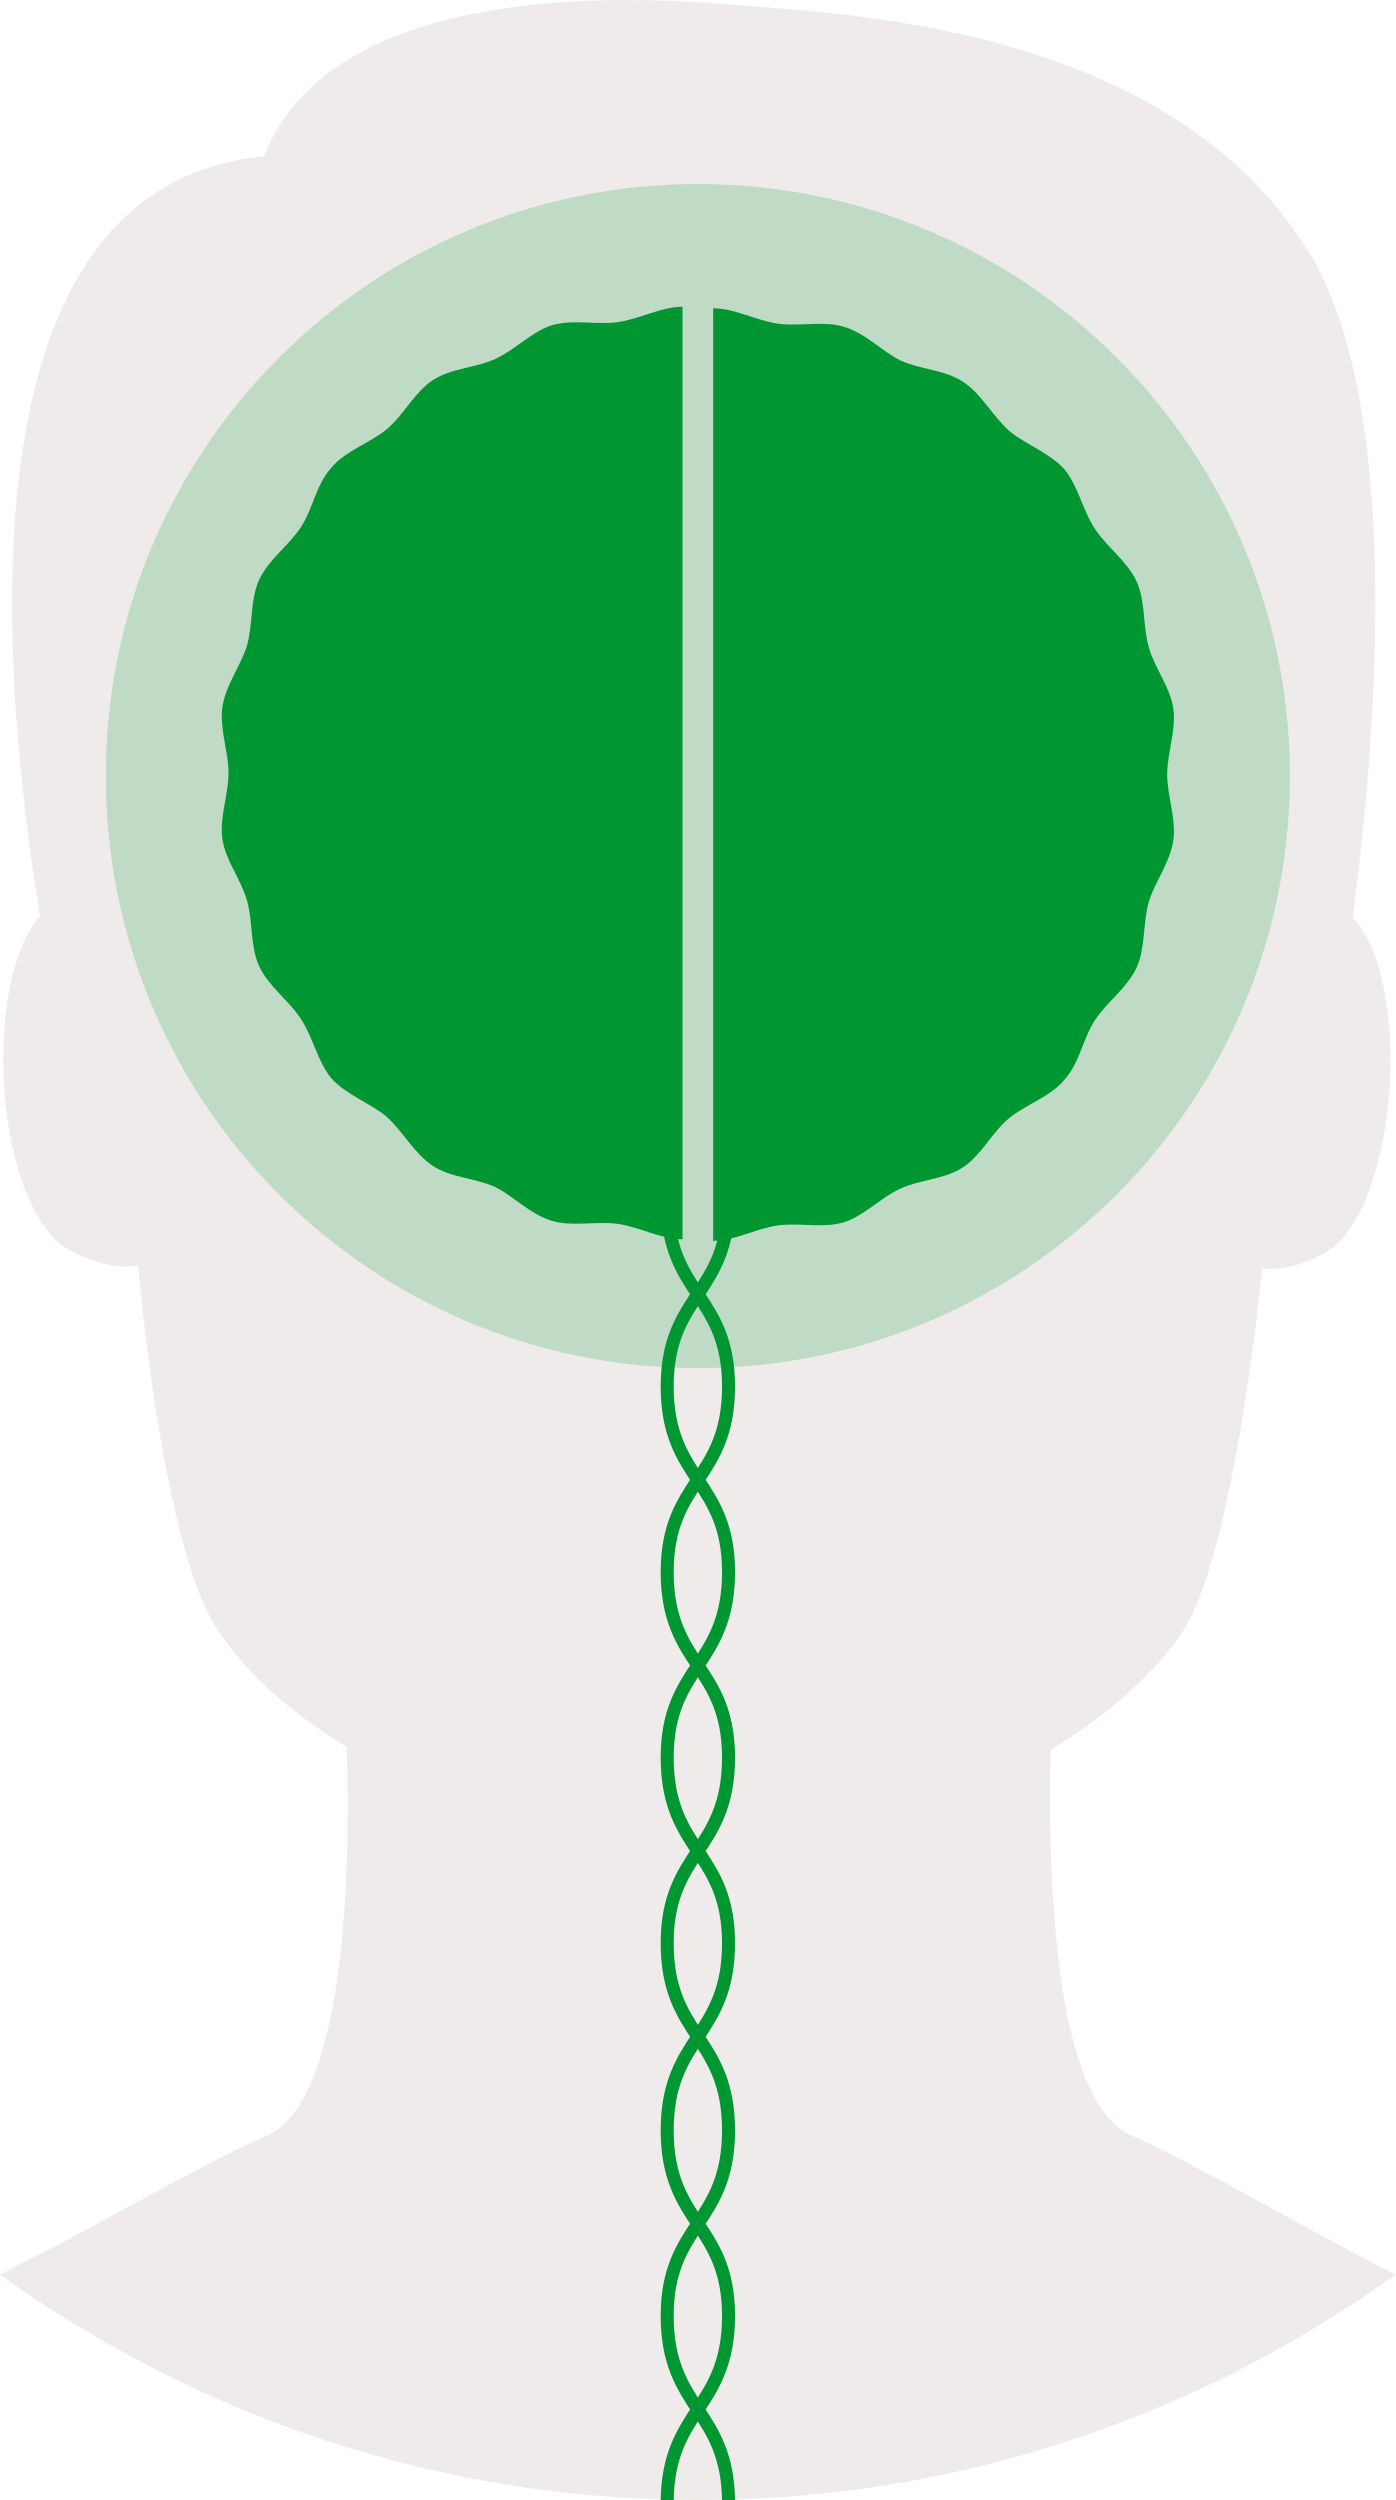
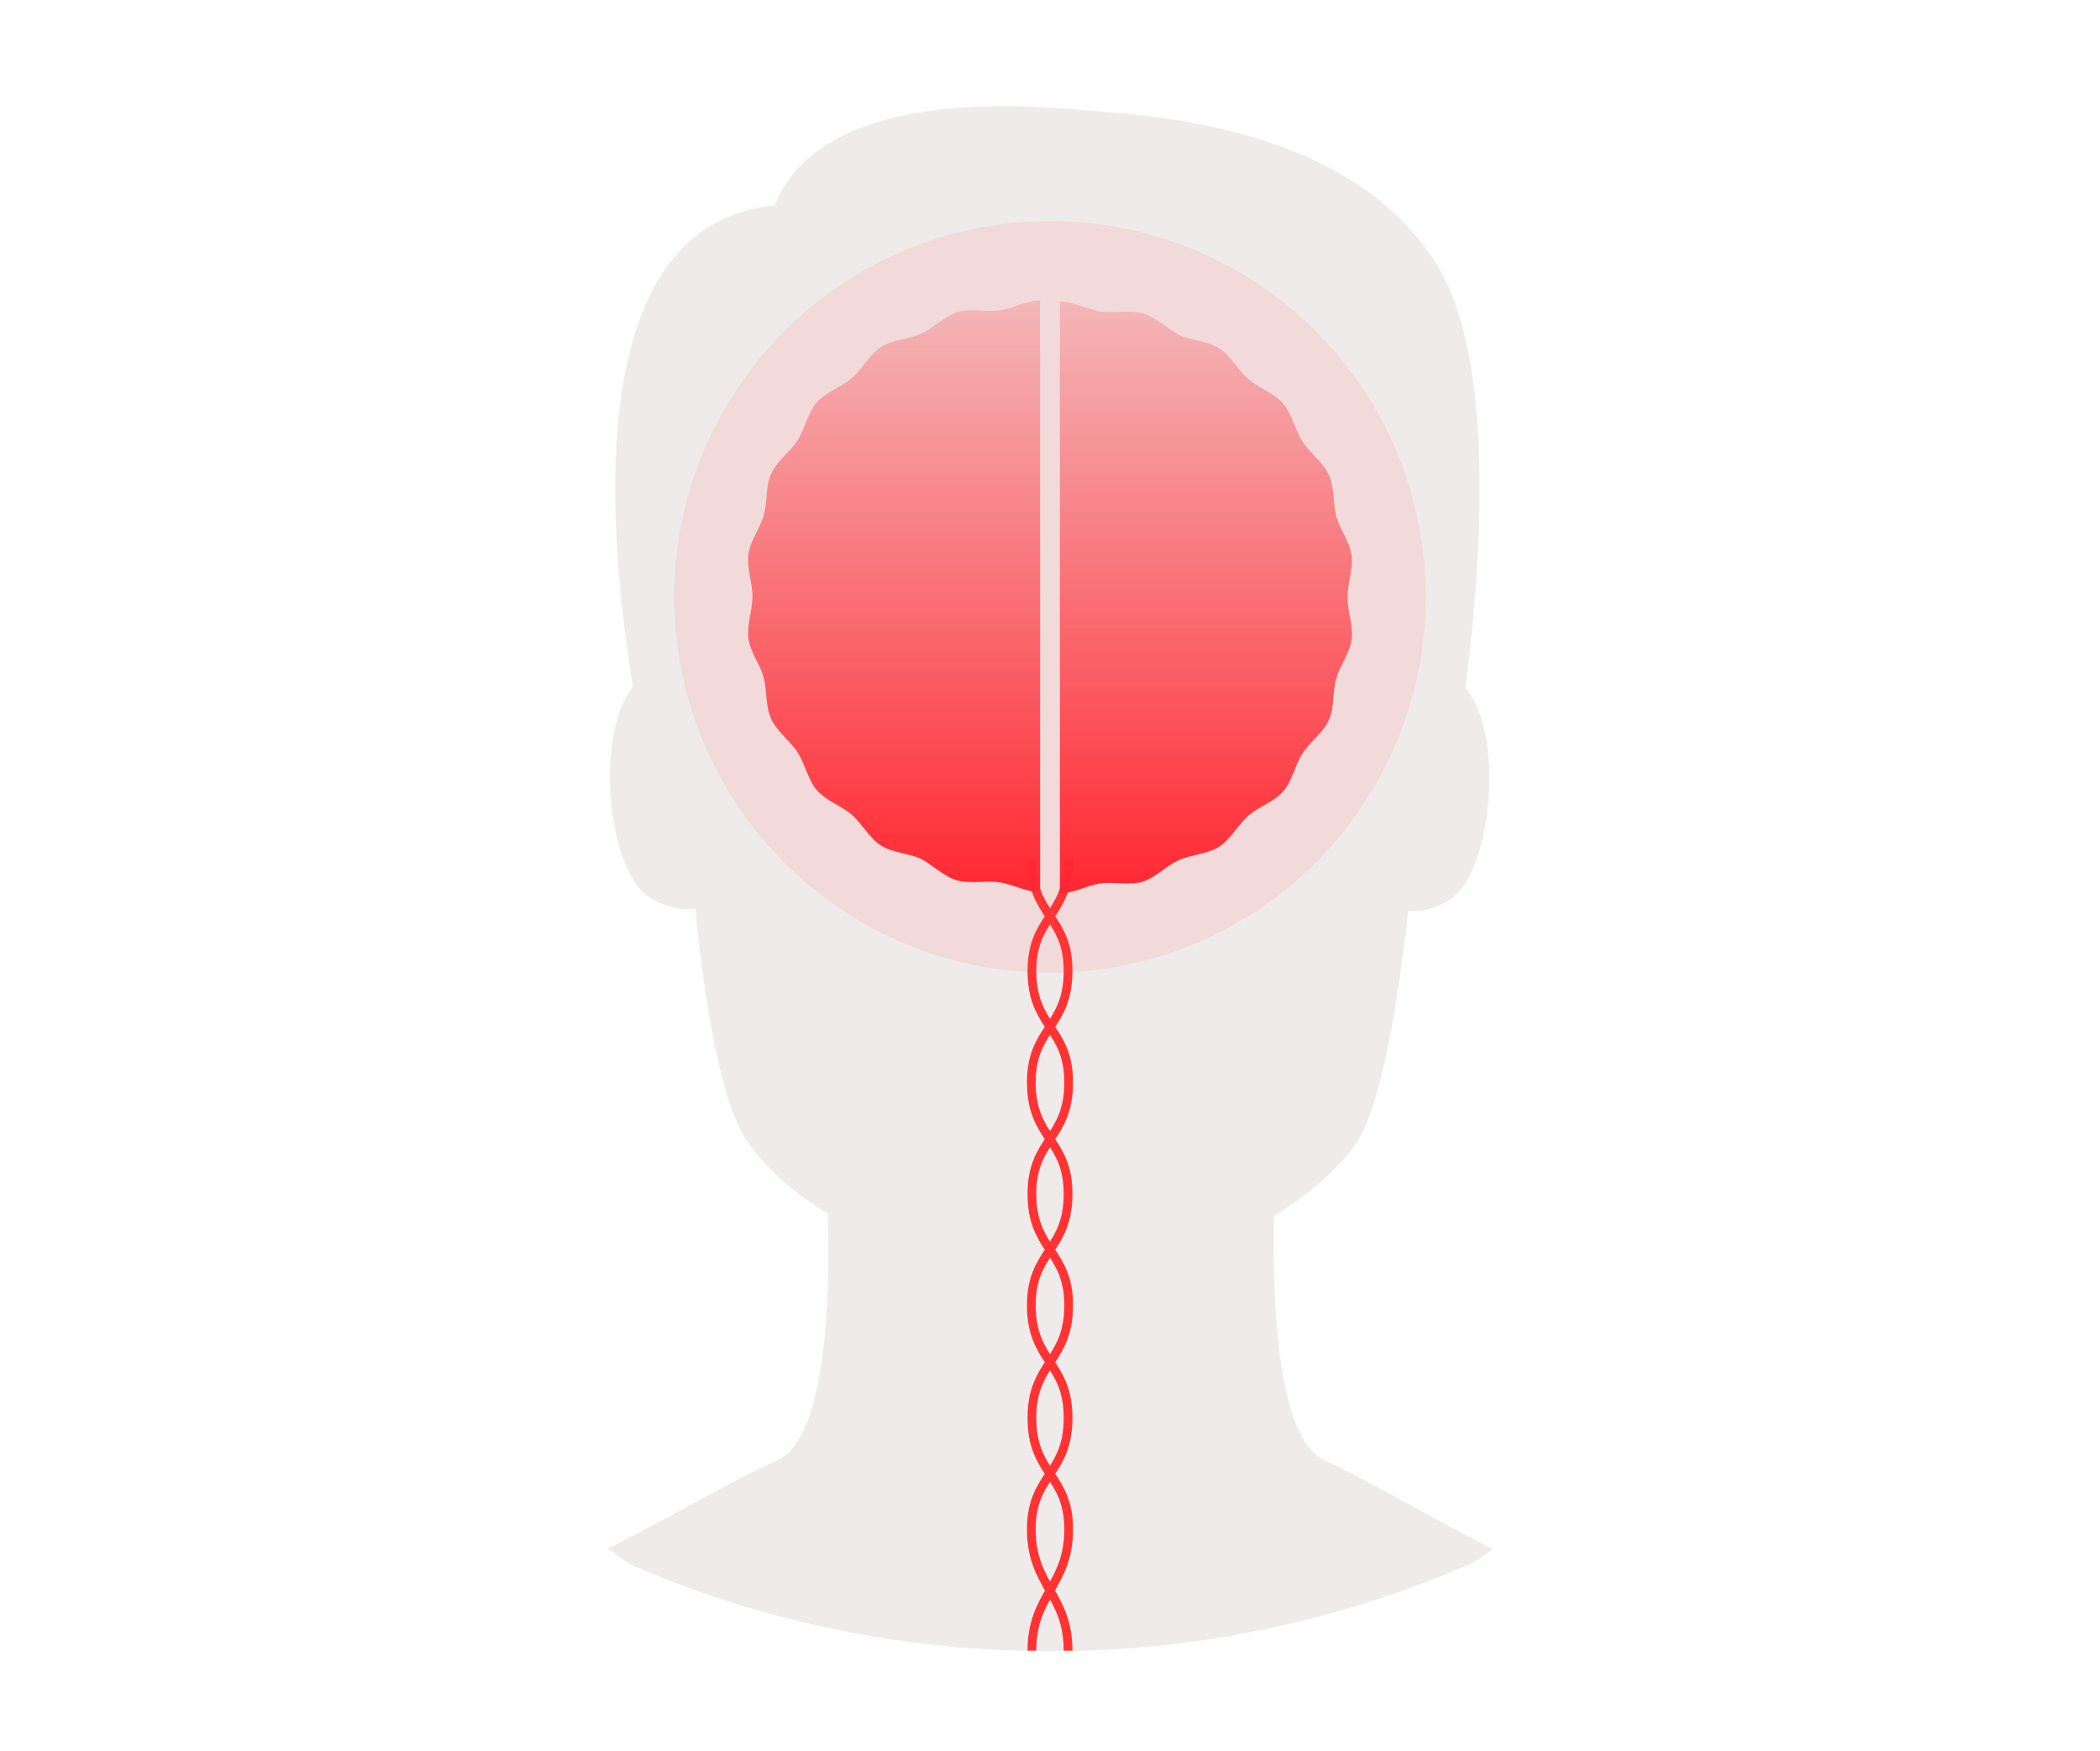
- <svg xmlns="http://www.w3.org/2000/svg" version="1.1" id="Layer_1" x="0px" y="0px" viewBox="0 0 91 163" style="enable-background:new 0 0 91 163;" xml:space="preserve">
+ <svg xmlns="http://www.w3.org/2000/svg" version="1.1" id="Layer_1" x="0px" y="0px" viewBox="0 0 360 300" style="enable-background:new 0 0 360 300;" xml:space="preserve">
  <style type="text/css">
	.st0{fill:#EFEBEA;}
- 	.st1{opacity:0.2;fill:#009632;enable-background:new    ;}
- 	.st2{fill:#009632;}
- 	.st3{fill:none;stroke:#009632;stroke-width:0.848;stroke-miterlimit:10;}
+ 	.st1{fill:none;stroke:#FF3333;stroke-width:1.5;stroke-miterlimit:10;}
+ 	.st2{opacity:0.1;fill:#FB3942;}
+ 	.st3{fill:url(#SVGID_1_);}
+ 	.st4{fill:url(#SVGID_2_);}
</style>
-   <path class="st0" d="M91,148.3c-7.1-3.6-12.4-6.9-17.3-9.1c-4.9-2.2-5.4-16.5-5.2-25.1c4.1-2.5,7-5.3,8.6-7.7  c2.4-3.7,4.2-14.2,5.2-23.7c0.9,0.1,2.1,0,3.9-0.9c4.4-2.2,5.9-15,2.9-20.7c-0.3-0.5-0.6-1-0.9-1.3c1.7-12.9,3.2-34.3-3.2-43.9  C75.6,1.5,54.7,0.9,47.6,0.3c-9.4-0.8-26.2-0.7-30.4,9.9C-2.6,12.1-0.1,43,2.6,59.7c-0.3,0.3-0.5,0.7-0.8,1.2  c-3,5.8-1.6,18.5,2.9,20.7c2,1,3.4,1.1,4.3,0.9c0.9,9.6,2.7,20.1,5.2,23.8c1.6,2.4,4.4,5.2,8.4,7.6c0.3,8.6-0.2,23-5.1,25.3  c-5,2.2-10.3,5.5-17.5,9.1c12.8,9.2,28.5,14.7,45.5,14.7S78.2,157.5,91,148.3z" />
-   <circle class="st1" cx="45.5" cy="50.6" r="38.6" />
+   <path class="st0" d="M227.1,250.3c-8.2-3.7-9-27.5-8.7-41.9c6.9-4.2,11.7-8.8,14.3-12.8c4-6.2,7-23.7,8.7-39.5  c1.5,0.2,3.5,0,6.5-1.5c7.3-3.7,9.8-25,4.8-34.5c-0.5-0.8-1-1.7-1.5-2.2c2.8-21.5,5.3-57.2-5.3-73.2c-15.7-24-50.5-25-62.4-26  c-15.7-1.4-43.7-1.2-50.7,16.5c-33,3.2-28.8,54.7-24.3,82.5c-0.5,0.5-0.8,1.2-1.3,2c-5,9.7-2.6,30.8,4.8,34.5  c3.3,1.7,5.7,1.8,7.2,1.5c1.5,16,4.5,33.5,8.7,39.6c2.6,4,7.3,8.7,14,12.7c0.5,14.3-0.3,38.3-8.5,42.2c-8.3,3.7-17.2,9.2-29.2,15.2  c1.3,0.9,2.5,1.8,3.8,2.7c22,9.6,46.4,14.9,72,14.9c25.7,0,50.2-5.4,72.4-15.1c1.2-0.8,2.4-1.6,3.5-2.4  C244.1,259.5,235.2,254,227.1,250.3z" />
+   <path class="st1" d="M183.2,147.3c0,9.7-6.3,9.7-6.3,19.1c0,9.7,6.3,9.7,6.3,19.1c0,9.7-6.3,9.7-6.3,19.1c0,9.7,6.3,9.7,6.3,19.1  c0,9.7-6.3,9.7-6.3,19.3c0,9.7,6.3,9.7,6.3,19.1c0,9.7-6.3,11.1-6.3,20.8" />
+   <path class="st1" d="M176.8,147.3c0,9.7,6.3,9.7,6.3,19.1c0,9.7-6.3,9.7-6.3,19.1c0,9.7,6.3,9.7,6.3,19.1c0,9.7-6.3,9.7-6.3,19.1  c0,9.7,6.3,9.7,6.3,19.3c0,9.7-6.3,9.7-6.3,19.1c0,9.7,6.3,11.1,6.3,20.8" />
+   <circle class="st2" cx="180" cy="102.3" r="64.4" />
  <g>
-     <g>
-       <path class="st2" d="M44.5,80.8c-1.4,0-2.8-0.8-4.2-1c-1.4-0.2-3,0.2-4.3-0.2c-1.4-0.4-2.5-1.6-3.7-2.2c-1.3-0.6-2.9-0.6-4.1-1.4    c-1.2-0.8-1.9-2.2-3-3.2c-1.1-0.9-2.6-1.4-3.6-2.5c-0.9-1.1-1.2-2.7-2-3.9c-0.8-1.2-2.1-2.1-2.7-3.4c-0.6-1.3-0.4-2.9-0.8-4.3    c-0.4-1.4-1.4-2.6-1.6-4c-0.2-1.4,0.4-2.9,0.4-4.3c0-1.4-0.6-2.9-0.4-4.3c0.2-1.4,1.2-2.7,1.6-4c0.4-1.4,0.2-3,0.8-4.3    c0.6-1.3,1.9-2.2,2.7-3.4c0.8-1.2,1-2.8,2-3.9c0.9-1.1,2.5-1.6,3.6-2.5s1.8-2.4,3-3.2c1.2-0.8,2.8-0.8,4.1-1.4    c1.3-0.6,2.4-1.8,3.7-2.2c1.4-0.4,2.9,0,4.3-0.2s2.8-1,4.2-1" />
-     </g>
-     <g>
-       <path class="st2" d="M46.5,20.1c1.4,0,2.8,0.8,4.2,1c1.4,0.2,3-0.2,4.3,0.2c1.4,0.4,2.5,1.6,3.7,2.2c1.3,0.6,2.9,0.6,4.1,1.4    c1.2,0.8,1.9,2.2,3,3.2c1.1,0.9,2.6,1.4,3.6,2.5c0.9,1.1,1.2,2.7,2,3.9c0.8,1.2,2.1,2.1,2.7,3.4c0.6,1.3,0.4,2.9,0.8,4.3    c0.4,1.4,1.4,2.6,1.6,4c0.2,1.4-0.4,2.9-0.4,4.3c0,1.4,0.6,2.9,0.4,4.3c-0.2,1.4-1.2,2.7-1.6,4c-0.4,1.4-0.2,3-0.8,4.3    c-0.6,1.3-1.9,2.2-2.7,3.4c-0.8,1.2-1,2.8-2,3.9c-0.9,1.1-2.5,1.6-3.6,2.5s-1.8,2.4-3,3.2c-1.2,0.8-2.8,0.8-4.1,1.4    c-1.3,0.6-2.4,1.8-3.7,2.2c-1.4,0.4-2.9,0-4.3,0.2c-1.4,0.2-2.8,1-4.2,1" />
-     </g>
+     <linearGradient id="SVGID_1_" gradientUnits="userSpaceOnUse" x1="89.945" y1="1459.022" x2="89.945" y2="1357.788" gradientTransform="matrix(-1 0 0 -1 243.2623 1510.682)">
+       <stop offset="0" style="stop-color:#FF2832;stop-opacity:0.2" />
+       <stop offset="1" style="stop-color:#FF2832" />
+     </linearGradient>
+     <path class="st3" d="M178.3,152.9c-2.3,0-4.6-1.3-7-1.7c-2.3-0.3-5,0.3-7.2-0.3c-2.3-0.7-4.2-2.6-6.2-3.7c-2.2-1-4.8-1-6.9-2.3   c-2-1.3-3.2-3.7-5-5.3c-1.8-1.5-4.3-2.3-6-4.2c-1.5-1.8-2-4.5-3.3-6.5c-1.3-2-3.5-3.5-4.5-5.7s-0.7-4.8-1.3-7.2   c-0.7-2.3-2.3-4.3-2.6-6.6c-0.3-2.3,0.7-4.8,0.7-7.2c0-2.3-1-4.8-0.7-7.2c0.3-2.3,2-4.5,2.6-6.6c0.7-2.3,0.3-5,1.3-7.2   c1-2.2,3.2-3.7,4.5-5.7c1.3-2,1.7-4.6,3.3-6.5c1.5-1.8,4.2-2.6,6-4.2c1.8-1.5,3-4,5-5.3c2-1.3,4.6-1.3,6.9-2.3c2.2-1,4-3,6.2-3.7   c2.3-0.7,4.8,0,7.2-0.3c2.3-0.3,4.6-1.7,7-1.7" />
  </g>
-   <path class="st3" d="M47.5,78.3c0,6.1-4,6.1-4,12.1c0,6.1,4,6.1,4,12.1c0,6.1-4,6.1-4,12.1c0,6.1,4,6.1,4,12.1c0,6.1-4,6.1-4,12.2  c0,6.1,4,6.1,4,12.1c0,6.1-4,6.1-4,12.2" />
-   <path class="st3" d="M43.5,78.3c0,6.1,4,6.1,4,12.1c0,6.1-4,6.1-4,12.1c0,6.1,4,6.1,4,12.1c0,6.1-4,6.1-4,12.1c0,6.1,4,6.1,4,12.2  c0,6.1-4,6.1-4,12.1c0,6.1,4,6.1,4,12.2" />
+   <g>
+     <linearGradient id="SVGID_2_" gradientUnits="userSpaceOnUse" x1="36.579" y1="1458.947" x2="36.579" y2="1357.713" gradientTransform="matrix(-1 0 0 -1 243.2623 1510.682)">
+       <stop offset="0" style="stop-color:#FF2832;stop-opacity:0.2" />
+       <stop offset="1" style="stop-color:#FF2832" />
+     </linearGradient>
+     <path class="st4" d="M181.7,51.7c2.3,0,4.6,1.3,7,1.7c2.3,0.3,5-0.3,7.2,0.3c2.3,0.7,4.2,2.6,6.2,3.7c2.2,1,4.8,1,6.9,2.3   c2,1.3,3.2,3.7,5,5.3c1.8,1.5,4.3,2.3,6,4.2c1.5,1.8,2,4.5,3.3,6.5c1.3,2,3.5,3.5,4.5,5.7c1,2.2,0.7,4.8,1.3,7.2   c0.7,2.3,2.3,4.3,2.6,6.6c0.3,2.3-0.7,4.8-0.7,7.2c0,2.3,1,4.8,0.7,7.2c-0.3,2.3-2,4.5-2.6,6.6c-0.7,2.3-0.3,5-1.3,7.2   c-1,2.2-3.2,3.7-4.5,5.7c-1.3,2-1.7,4.6-3.3,6.5c-1.5,1.8-4.2,2.6-6,4.2s-3,4-5,5.3c-2,1.3-4.6,1.3-6.9,2.3c-2.2,1-4,3-6.2,3.7   c-2.3,0.7-4.8,0-7.2,0.3c-2.3,0.3-4.6,1.7-7,1.7" />
+   </g>
</svg>
